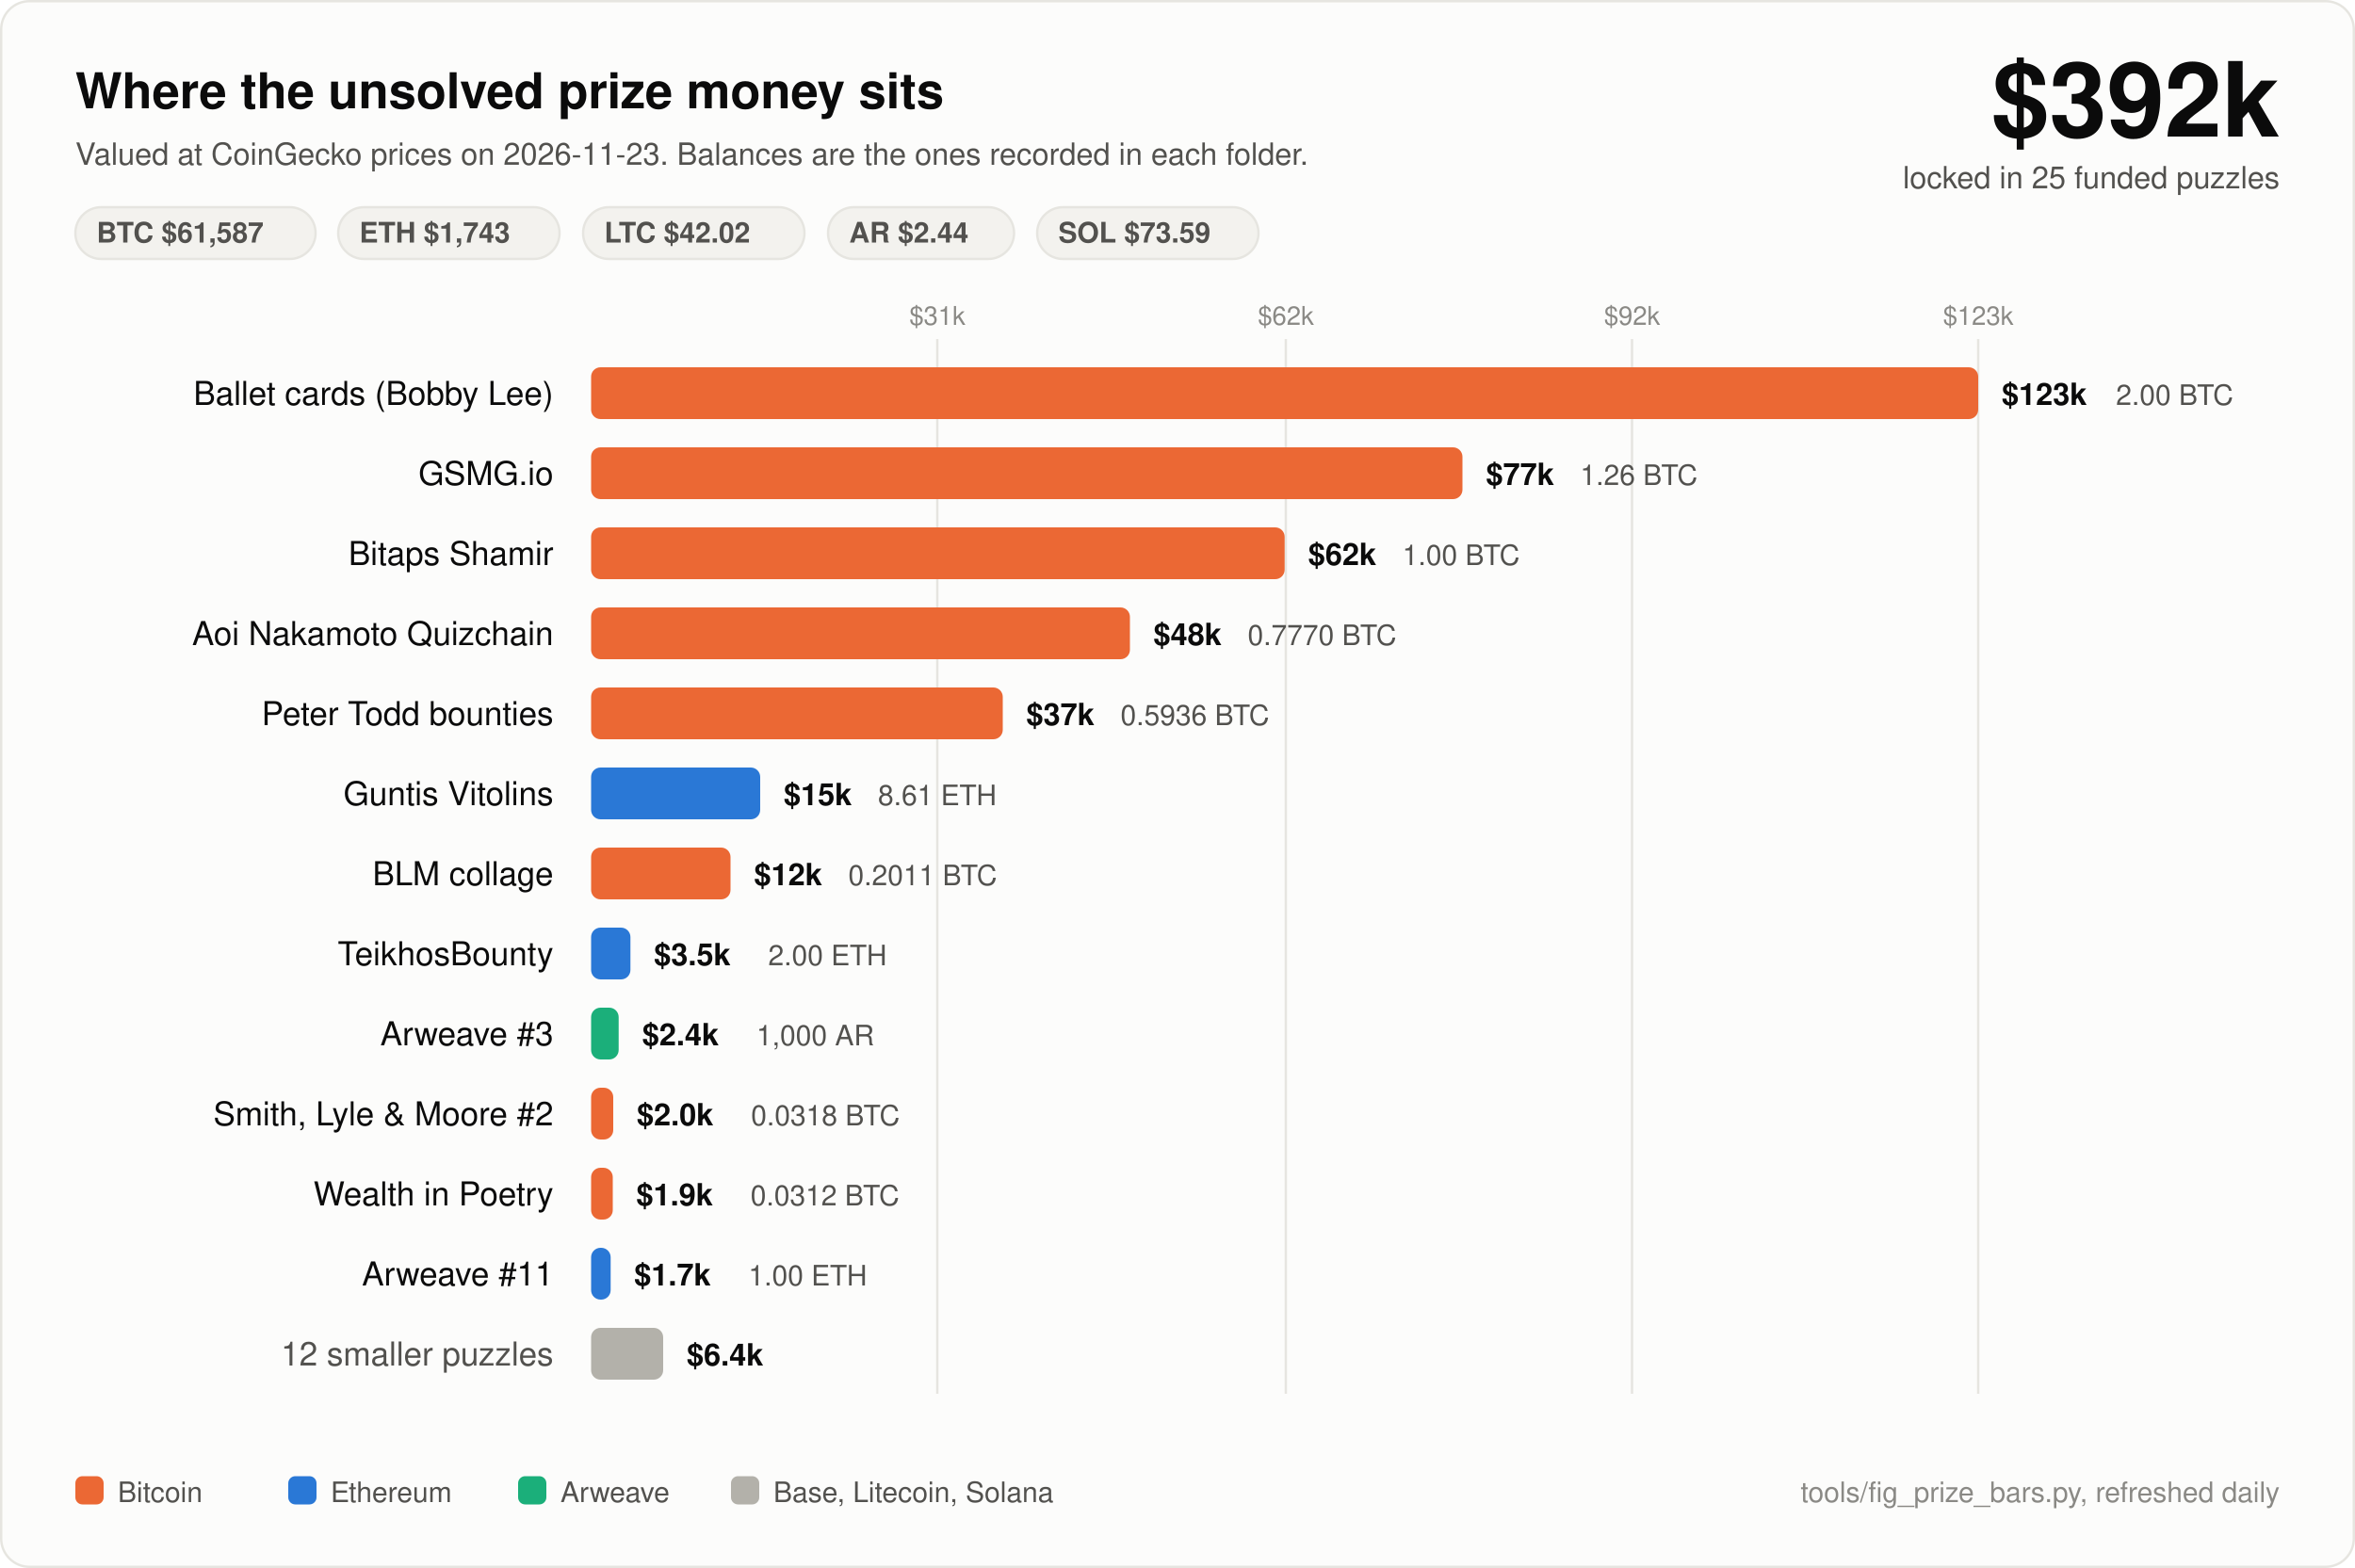
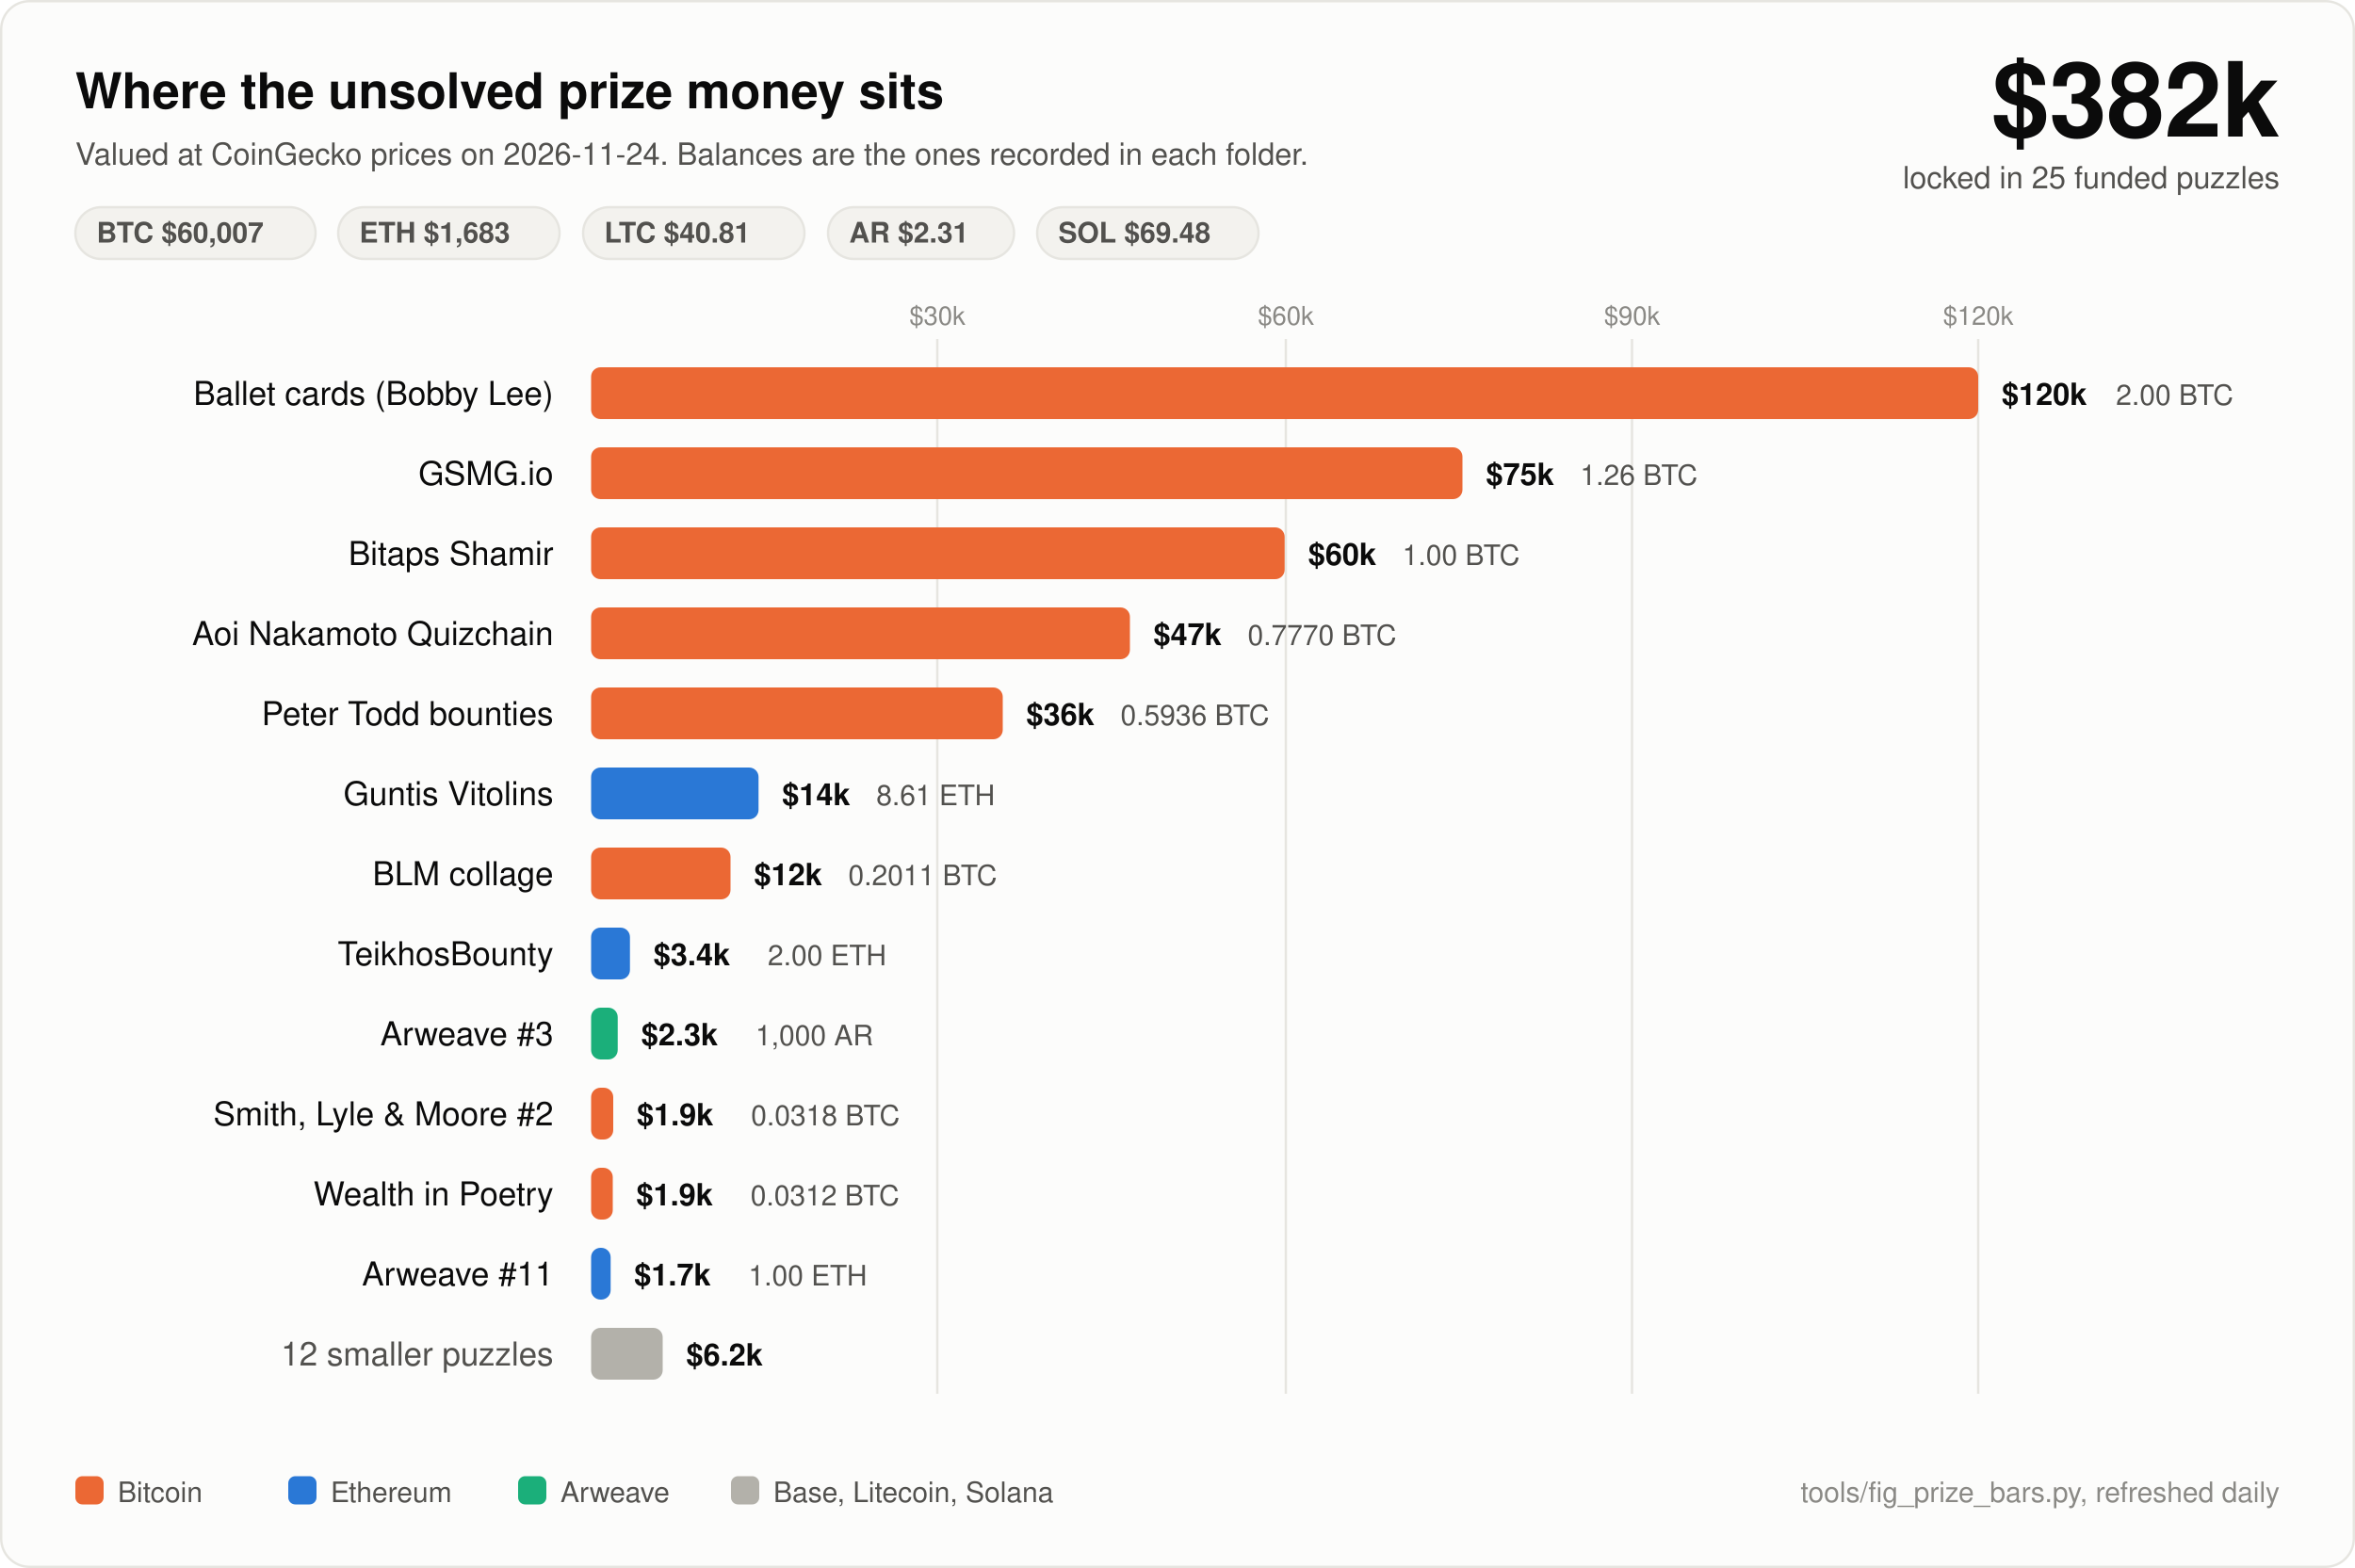
<svg xmlns="http://www.w3.org/2000/svg" width="1000" height="666" viewBox="0 0 1000 666" font-family="ui-sans-serif, -apple-system, Segoe UI, Helvetica, Arial, sans-serif">
  <rect x="0.5" y="0.5" width="999" height="665" rx="12" fill="#fcfcfb" stroke="#e6e5e0" />
  <text x="32" y="46" fill="#0b0b0b" font-size="21" font-weight="700">Where the unsolved prize money sits</text>
-   <text x="32" y="70" fill="#52514e" font-size="13">Valued at CoinGecko prices on 2026-11-23. Balances are the ones recorded in each folder.</text>
-   <text x="968" y="58" fill="#0b0b0b" font-size="44" font-weight="700" text-anchor="end">$392k</text>
+   <text x="32" y="70" fill="#52514e" font-size="13">Valued at CoinGecko prices on 2026-11-24. Balances are the ones recorded in each folder.</text>
+   <text x="968" y="58" fill="#0b0b0b" font-size="44" font-weight="700" text-anchor="end">$382k</text>
  <text x="968" y="80" fill="#52514e" font-size="13" text-anchor="end">locked in 25 funded puzzles</text>
  <rect x="32" y="88" width="102" height="22" rx="11" fill="#f3f2ee" stroke="#e6e5e0" />
-   <text x="41" y="103" fill="#52514e" font-size="12" font-weight="600">BTC $61,587</text>
+   <text x="41" y="103" fill="#52514e" font-size="12" font-weight="600">BTC $60,007</text>
  <rect x="143.6" y="88" width="94" height="22" rx="11" fill="#f3f2ee" stroke="#e6e5e0" />
-   <text x="152.6" y="103" fill="#52514e" font-size="12" font-weight="600">ETH $1,743</text>
+   <text x="152.6" y="103" fill="#52514e" font-size="12" font-weight="600">ETH $1,683</text>
  <rect x="247.6" y="88" width="94" height="22" rx="11" fill="#f3f2ee" stroke="#e6e5e0" />
-   <text x="256.6" y="103" fill="#52514e" font-size="12" font-weight="600">LTC $42.02</text>
+   <text x="256.6" y="103" fill="#52514e" font-size="12" font-weight="600">LTC $40.81</text>
  <rect x="351.6" y="88" width="79" height="22" rx="11" fill="#f3f2ee" stroke="#e6e5e0" />
-   <text x="360.6" y="103" fill="#52514e" font-size="12" font-weight="600">AR $2.44</text>
+   <text x="360.6" y="103" fill="#52514e" font-size="12" font-weight="600">AR $2.31</text>
  <rect x="440.4" y="88" width="94" height="22" rx="11" fill="#f3f2ee" stroke="#e6e5e0" />
-   <text x="449.4" y="103" fill="#52514e" font-size="12" font-weight="600">SOL $73.59</text>
+   <text x="449.4" y="103" fill="#52514e" font-size="12" font-weight="600">SOL $69.48</text>
  <line x1="398" y1="144" x2="398" y2="592" stroke="#e6e5e0" stroke-width="1" />
-   <text x="398" y="138" fill="#8a8985" font-size="11" text-anchor="middle">$31k</text>
+   <text x="398" y="138" fill="#8a8985" font-size="11" text-anchor="middle">$30k</text>
  <line x1="546" y1="144" x2="546" y2="592" stroke="#e6e5e0" stroke-width="1" />
-   <text x="546" y="138" fill="#8a8985" font-size="11" text-anchor="middle">$62k</text>
+   <text x="546" y="138" fill="#8a8985" font-size="11" text-anchor="middle">$60k</text>
  <line x1="693" y1="144" x2="693" y2="592" stroke="#e6e5e0" stroke-width="1" />
-   <text x="693" y="138" fill="#8a8985" font-size="11" text-anchor="middle">$92k</text>
+   <text x="693" y="138" fill="#8a8985" font-size="11" text-anchor="middle">$90k</text>
  <line x1="840" y1="144" x2="840" y2="592" stroke="#e6e5e0" stroke-width="1" />
-   <text x="840" y="138" fill="#8a8985" font-size="11" text-anchor="middle">$123k</text>
+   <text x="840" y="138" fill="#8a8985" font-size="11" text-anchor="middle">$120k</text>
  <text x="235" y="172" fill="#0b0b0b" font-size="14" text-anchor="end">Ballet cards (Bobby Lee)</text>
  <rect x="251" y="156" width="589.0" height="22" rx="4" fill="#eb6834" />
-   <text x="850.0" y="172" fill="#0b0b0b" font-size="13" font-weight="600">$123k</text>
+   <text x="850.0" y="172" fill="#0b0b0b" font-size="13" font-weight="600">$120k</text>
  <text x="898.5" y="172" fill="#52514e" font-size="12">2.00 BTC</text>
  <text x="235" y="206" fill="#0b0b0b" font-size="14" text-anchor="end">GSMG.io</text>
  <rect x="251" y="190" width="370.0" height="22" rx="4" fill="#eb6834" />
-   <text x="631.0" y="206" fill="#0b0b0b" font-size="13" font-weight="600">$77k</text>
+   <text x="631.0" y="206" fill="#0b0b0b" font-size="13" font-weight="600">$75k</text>
  <text x="671.0" y="206" fill="#52514e" font-size="12">1.26 BTC</text>
  <text x="235" y="240" fill="#0b0b0b" font-size="14" text-anchor="end">Bitaps Shamir</text>
  <rect x="251" y="224" width="294.5" height="22" rx="4" fill="#eb6834" />
-   <text x="555.5" y="240" fill="#0b0b0b" font-size="13" font-weight="600">$62k</text>
+   <text x="555.5" y="240" fill="#0b0b0b" font-size="13" font-weight="600">$60k</text>
  <text x="595.5" y="240" fill="#52514e" font-size="12">1.00 BTC</text>
  <text x="235" y="274" fill="#0b0b0b" font-size="14" text-anchor="end">Aoi Nakamoto Quizchain</text>
  <rect x="251" y="258" width="228.8" height="22" rx="4" fill="#eb6834" />
-   <text x="489.8" y="274" fill="#0b0b0b" font-size="13" font-weight="600">$48k</text>
+   <text x="489.8" y="274" fill="#0b0b0b" font-size="13" font-weight="600">$47k</text>
  <text x="529.8" y="274" fill="#52514e" font-size="12">0.7770 BTC</text>
  <text x="235" y="308" fill="#0b0b0b" font-size="14" text-anchor="end">Peter Todd bounties</text>
  <rect x="251" y="292" width="174.8" height="22" rx="4" fill="#eb6834" />
-   <text x="435.8" y="308" fill="#0b0b0b" font-size="13" font-weight="600">$37k</text>
+   <text x="435.8" y="308" fill="#0b0b0b" font-size="13" font-weight="600">$36k</text>
  <text x="475.8" y="308" fill="#52514e" font-size="12">0.5936 BTC</text>
  <text x="235" y="342" fill="#0b0b0b" font-size="14" text-anchor="end">Guntis Vitolins</text>
-   <rect x="251" y="326" width="71.8" height="22" rx="4" fill="#2a78d6" />
-   <text x="332.8" y="342" fill="#0b0b0b" font-size="13" font-weight="600">$15k</text>
-   <text x="372.8" y="342" fill="#52514e" font-size="12">8.61 ETH</text>
+   <rect x="251" y="326" width="71.1" height="22" rx="4" fill="#2a78d6" />
+   <text x="332.1" y="342" fill="#0b0b0b" font-size="13" font-weight="600">$14k</text>
+   <text x="372.1" y="342" fill="#52514e" font-size="12">8.61 ETH</text>
  <text x="235" y="376" fill="#0b0b0b" font-size="14" text-anchor="end">BLM collage</text>
  <rect x="251" y="360" width="59.2" height="22" rx="4" fill="#eb6834" />
  <text x="320.2" y="376" fill="#0b0b0b" font-size="13" font-weight="600">$12k</text>
  <text x="360.2" y="376" fill="#52514e" font-size="12">0.2011 BTC</text>
  <text x="235" y="410" fill="#0b0b0b" font-size="14" text-anchor="end">TeikhosBounty</text>
-   <rect x="251" y="394" width="16.7" height="22" rx="4" fill="#2a78d6" />
-   <text x="277.7" y="410" fill="#0b0b0b" font-size="13" font-weight="600">$3.5k</text>
-   <text x="326.2" y="410" fill="#52514e" font-size="12">2.00 ETH</text>
+   <rect x="251" y="394" width="16.5" height="22" rx="4" fill="#2a78d6" />
+   <text x="277.5" y="410" fill="#0b0b0b" font-size="13" font-weight="600">$3.4k</text>
+   <text x="326.0" y="410" fill="#52514e" font-size="12">2.00 ETH</text>
  <text x="235" y="444" fill="#0b0b0b" font-size="14" text-anchor="end">Arweave #3</text>
-   <rect x="251" y="428" width="11.7" height="22" rx="4" fill="#1baf7a" />
-   <text x="272.7" y="444" fill="#0b0b0b" font-size="13" font-weight="600">$2.4k</text>
-   <text x="321.2" y="444" fill="#52514e" font-size="12">1,000 AR</text>
+   <rect x="251" y="428" width="11.3" height="22" rx="4" fill="#1baf7a" />
+   <text x="272.3" y="444" fill="#0b0b0b" font-size="13" font-weight="600">$2.3k</text>
+   <text x="320.8" y="444" fill="#52514e" font-size="12">1,000 AR</text>
  <text x="235" y="478" fill="#0b0b0b" font-size="14" text-anchor="end">Smith, Lyle &amp; Moore #2</text>
  <rect x="251" y="462" width="9.4" height="22" rx="4" fill="#eb6834" />
-   <text x="270.4" y="478" fill="#0b0b0b" font-size="13" font-weight="600">$2.0k</text>
+   <text x="270.4" y="478" fill="#0b0b0b" font-size="13" font-weight="600">$1.9k</text>
  <text x="318.9" y="478" fill="#52514e" font-size="12">0.0318 BTC</text>
  <text x="235" y="512" fill="#0b0b0b" font-size="14" text-anchor="end">Wealth in Poetry</text>
  <rect x="251" y="496" width="9.2" height="22" rx="4" fill="#eb6834" />
  <text x="270.2" y="512" fill="#0b0b0b" font-size="13" font-weight="600">$1.9k</text>
  <text x="318.7" y="512" fill="#52514e" font-size="12">0.0312 BTC</text>
  <text x="235" y="546" fill="#0b0b0b" font-size="14" text-anchor="end">Arweave #11</text>
  <rect x="251" y="530" width="8.3" height="22" rx="4" fill="#2a78d6" />
  <text x="269.3" y="546" fill="#0b0b0b" font-size="13" font-weight="600">$1.7k</text>
  <text x="317.8" y="546" fill="#52514e" font-size="12">1.00 ETH</text>
  <text x="235" y="580" fill="#52514e" font-size="14" text-anchor="end">12 smaller puzzles</text>
-   <rect x="251" y="564" width="30.6" height="22" rx="4" fill="#b3b1aa" />
-   <text x="291.6" y="580" fill="#0b0b0b" font-size="13" font-weight="600">$6.4k</text>
+   <rect x="251" y="564" width="30.4" height="22" rx="4" fill="#b3b1aa" />
+   <text x="291.4" y="580" fill="#0b0b0b" font-size="13" font-weight="600">$6.2k</text>
  <rect x="32" y="627" width="12" height="12" rx="3" fill="#eb6834" />
  <text x="50" y="638" fill="#52514e" font-size="12">Bitcoin</text>
  <rect x="122.4" y="627" width="12" height="12" rx="3" fill="#2a78d6" />
  <text x="140.4" y="638" fill="#52514e" font-size="12">Ethereum</text>
  <rect x="220.0" y="627" width="12" height="12" rx="3" fill="#1baf7a" />
  <text x="238.0" y="638" fill="#52514e" font-size="12">Arweave</text>
  <rect x="310.4" y="627" width="12" height="12" rx="3" fill="#b3b1aa" />
  <text x="328.4" y="638" fill="#52514e" font-size="12">Base, Litecoin, Solana</text>
  <text x="968" y="638" fill="#8a8985" font-size="12" text-anchor="end">tools/fig_prize_bars.py, refreshed daily</text>
</svg>
